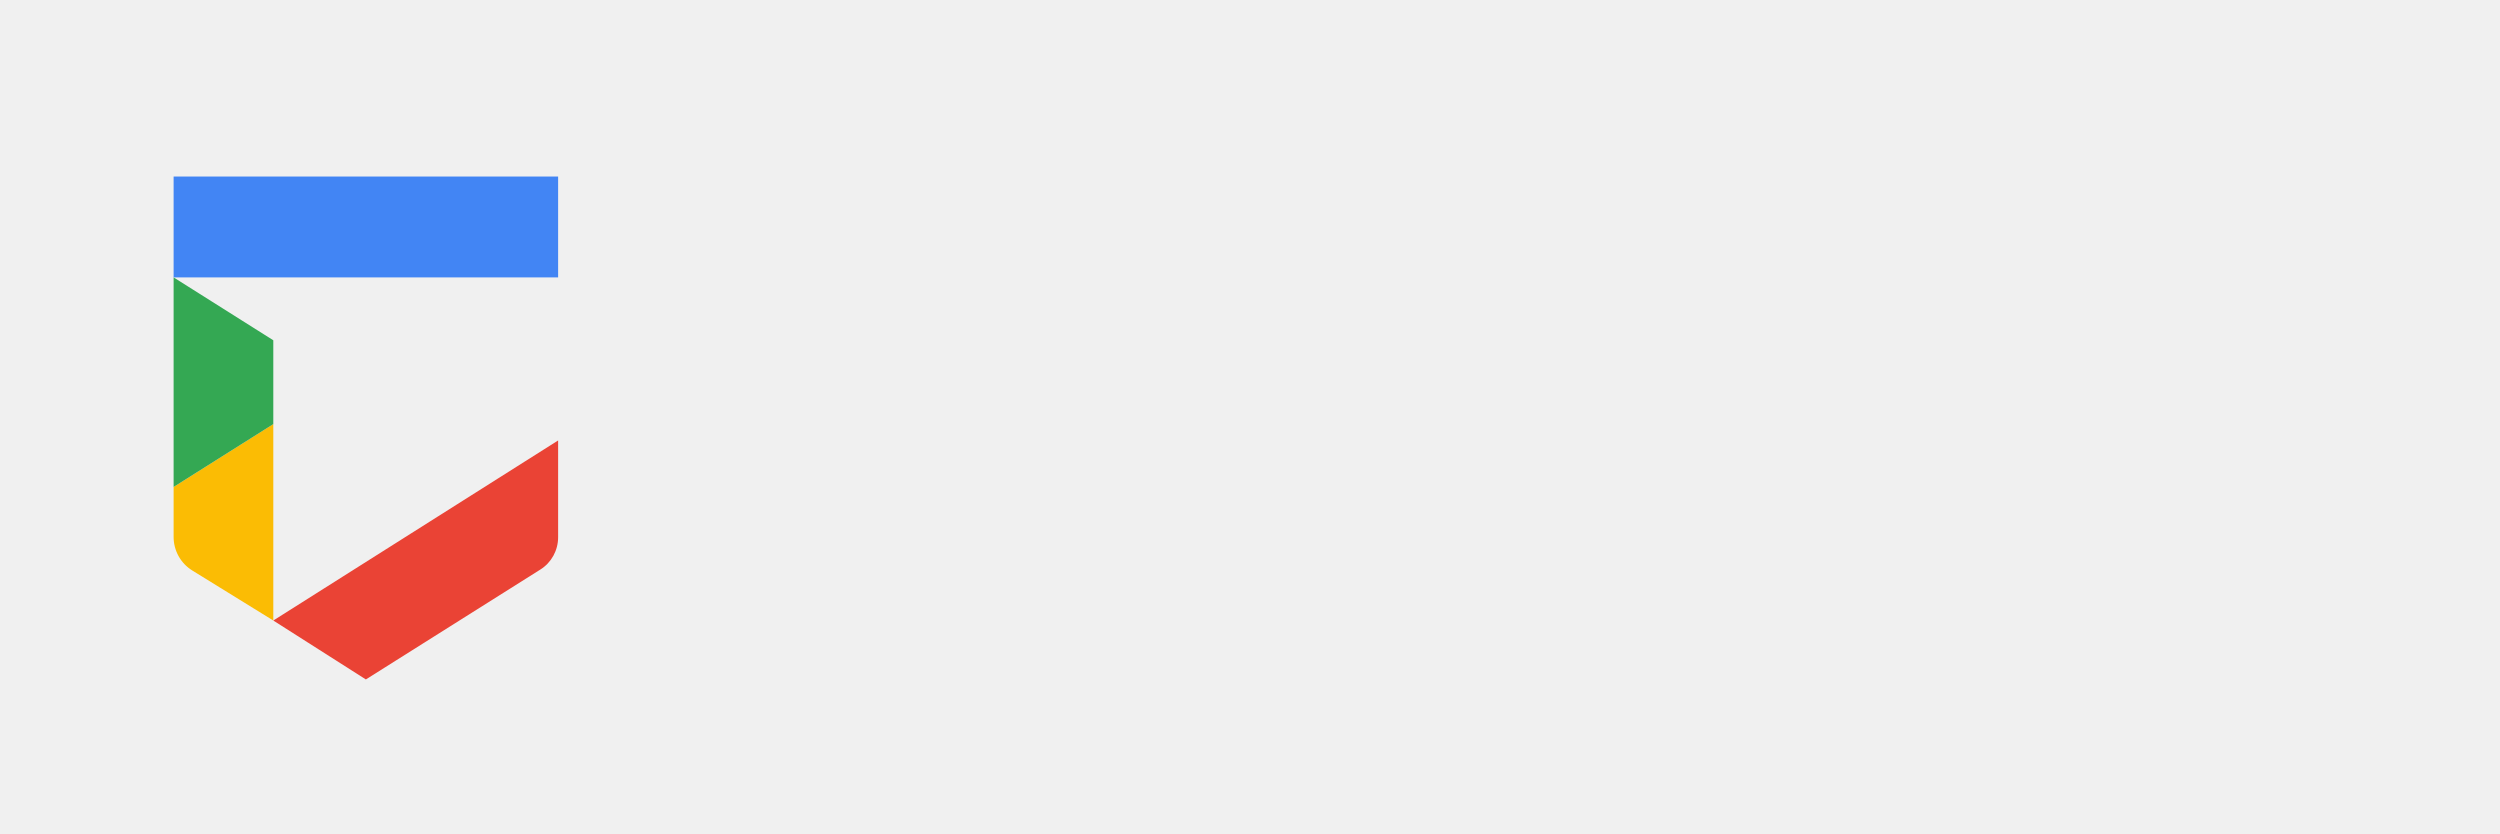
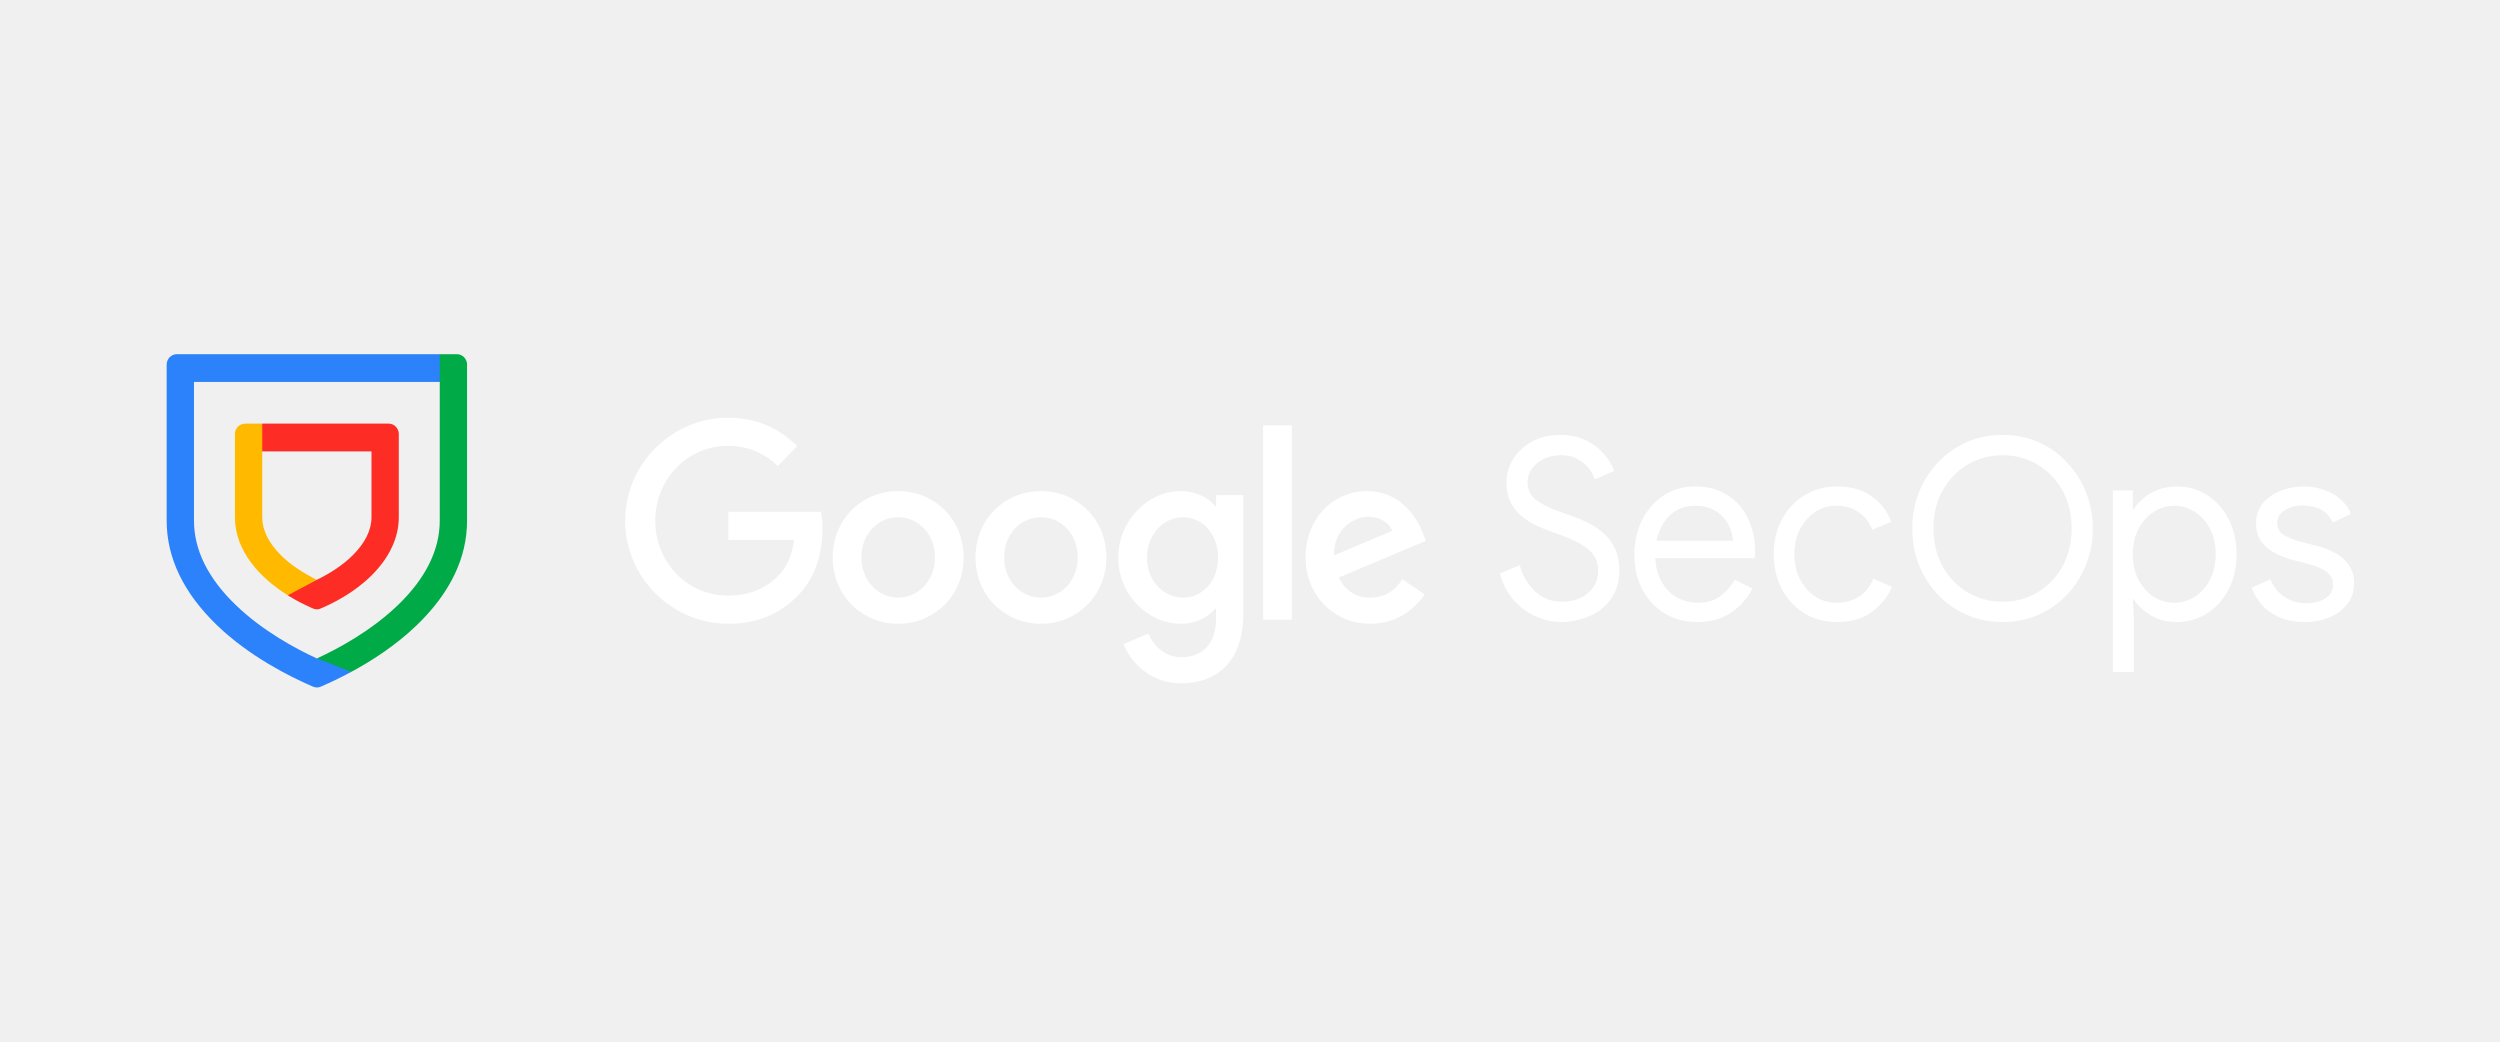
- <svg xmlns="http://www.w3.org/2000/svg" width="72" height="24" viewBox="0 0 72 24" fill="none">
-   <path d="M25.449 15.555C24.256 15.555 23.259 15.154 22.456 14.351C21.661 13.549 21.264 12.548 21.264 11.348C21.264 10.148 21.661 9.15 22.456 8.355C23.251 7.545 24.249 7.14 25.449 7.14C26.664 7.14 27.65 7.579 28.407 8.456L27.665 9.176C27.087 8.479 26.349 8.13 25.449 8.13C24.556 8.13 23.81 8.43 23.21 9.03C22.617 9.623 22.321 10.395 22.321 11.348C22.321 12.3 22.617 13.073 23.21 13.665C23.81 14.265 24.556 14.565 25.449 14.565C26.386 14.565 27.2 14.171 27.89 13.384L28.644 14.115C28.261 14.573 27.792 14.929 27.237 15.184C26.682 15.431 26.086 15.555 25.449 15.555Z" fill="#F0F0F0" />
-   <path d="M29.563 7.32H30.598V9.863L30.553 10.628H30.598C30.756 10.358 30.996 10.133 31.318 9.953C31.648 9.773 31.99 9.683 32.342 9.683C33.017 9.683 33.535 9.878 33.895 10.268C34.262 10.65 34.446 11.198 34.446 11.91V15.375H33.411V12.113C33.411 11.123 32.972 10.628 32.095 10.628C31.675 10.628 31.318 10.804 31.026 11.156C30.741 11.501 30.598 11.906 30.598 12.371V15.375H29.563V7.32Z" fill="#F0F0F0" />
-   <path d="M36.696 15.375H35.661V9.863H36.651V10.763H36.696C36.801 10.47 37.014 10.223 37.337 10.02C37.667 9.81 37.989 9.705 38.304 9.705C38.605 9.705 38.859 9.75 39.069 9.84L38.755 10.841C38.627 10.789 38.425 10.763 38.147 10.763C37.757 10.763 37.416 10.92 37.123 11.235C36.838 11.55 36.696 11.918 36.696 12.338V15.375Z" fill="#F0F0F0" />
-   <path d="M39.092 12.619C39.092 11.771 39.358 11.07 39.891 10.515C40.431 9.96 41.11 9.683 41.927 9.683C42.745 9.683 43.42 9.96 43.952 10.515C44.492 11.07 44.762 11.771 44.762 12.619C44.762 13.474 44.492 14.175 43.952 14.723C43.42 15.278 42.745 15.555 41.927 15.555C41.11 15.555 40.431 15.278 39.891 14.723C39.358 14.168 39.092 13.466 39.092 12.619ZM40.127 12.619C40.127 13.211 40.3 13.691 40.645 14.059C40.99 14.426 41.417 14.61 41.927 14.61C42.437 14.61 42.865 14.426 43.21 14.059C43.555 13.691 43.727 13.211 43.727 12.619C43.727 12.034 43.555 11.558 43.21 11.19C42.857 10.815 42.43 10.628 41.927 10.628C41.425 10.628 40.997 10.815 40.645 11.19C40.3 11.558 40.127 12.034 40.127 12.619Z" fill="#F0F0F0" />
-   <path d="M45.592 9.863H46.582V10.628H46.627C46.785 10.358 47.025 10.133 47.347 9.953C47.677 9.773 48.019 9.683 48.371 9.683C49.046 9.683 49.564 9.878 49.924 10.268C50.291 10.65 50.475 11.198 50.475 11.91V15.375H49.44V11.978C49.417 11.078 48.964 10.628 48.079 10.628C47.666 10.628 47.321 10.796 47.044 11.134C46.766 11.464 46.627 11.861 46.627 12.326V15.375H45.592V9.863Z" fill="#F0F0F0" />
-   <path d="M53.029 7.961C53.029 8.164 52.957 8.336 52.815 8.479C52.672 8.621 52.5 8.693 52.297 8.693C52.095 8.693 51.922 8.621 51.78 8.479C51.637 8.336 51.566 8.164 51.566 7.961C51.566 7.759 51.637 7.586 51.78 7.444C51.922 7.301 52.095 7.23 52.297 7.23C52.5 7.23 52.672 7.301 52.815 7.444C52.957 7.586 53.029 7.759 53.029 7.961ZM52.815 9.863V15.375H51.78V9.863H52.815Z" fill="#F0F0F0" />
-   <path d="M56.627 15.555C55.809 15.555 55.131 15.278 54.591 14.723C54.058 14.153 53.792 13.451 53.792 12.619C53.792 11.771 54.058 11.07 54.591 10.515C55.131 9.96 55.809 9.683 56.627 9.683C57.189 9.683 57.681 9.825 58.101 10.11C58.521 10.388 58.836 10.774 59.046 11.269L58.101 11.663C57.808 10.973 57.294 10.628 56.559 10.628C56.087 10.628 55.678 10.819 55.333 11.201C54.996 11.584 54.827 12.056 54.827 12.619C54.827 13.181 54.996 13.654 55.333 14.036C55.678 14.419 56.087 14.61 56.559 14.61C57.317 14.61 57.849 14.265 58.157 13.575L59.079 13.969C58.877 14.464 58.558 14.854 58.123 15.139C57.696 15.416 57.197 15.555 56.627 15.555Z" fill="#F0F0F0" />
-   <path d="M61.02 7.32V15.375H59.984V7.32H61.02Z" fill="#F0F0F0" />
-   <path d="M64.701 15.555C63.891 15.555 63.223 15.278 62.698 14.723C62.173 14.168 61.911 13.466 61.911 12.619C61.911 11.779 62.166 11.081 62.676 10.526C63.186 9.964 63.838 9.683 64.633 9.683C65.451 9.683 66.1 9.949 66.579 10.481C67.067 11.006 67.311 11.745 67.311 12.698L67.299 12.81H62.968C62.983 13.35 63.163 13.785 63.508 14.115C63.853 14.445 64.266 14.61 64.746 14.61C65.406 14.61 65.923 14.28 66.298 13.62L67.221 14.07C66.973 14.535 66.628 14.899 66.186 15.161C65.751 15.424 65.256 15.555 64.701 15.555ZM63.047 11.955H66.208C66.178 11.573 66.021 11.258 65.736 11.01C65.458 10.755 65.083 10.628 64.611 10.628C64.221 10.628 63.883 10.748 63.598 10.988C63.321 11.228 63.137 11.55 63.047 11.955Z" fill="#F0F0F0" />
-   <g clip-path="url(#clip0_2698_3152)">
-     <path d="M7.871 17.871L16.074 12.685V15.472C16.074 15.85 15.882 16.201 15.565 16.401L10.537 19.568L7.871 17.871Z" fill="#EA4335" />
-     <path d="M16.074 5.085H5V7.99H16.074V5.085Z" fill="#4285F4" />
-     <path d="M5 14.024L7.871 12.213V17.871L5.536 16.429C5.203 16.223 5 15.857 5 15.463V14.024Z" fill="#FBBC04" />
-     <path d="M5 7.989L7.871 9.8V12.214L5 14.024V7.989Z" fill="#34A853" />
-   </g>
-   <defs>
-     <clipPath id="clip0_2698_3152">
-       <rect width="11.25" height="15" fill="white" transform="translate(5 5)" />
-     </clipPath>
-   </defs>
+ <svg xmlns="http://www.w3.org/2000/svg" width="120" height="50" viewBox="0 0 120 50" fill="none">
+   <path d="M34.962 25.916V24.565H39.407C39.453 24.803 39.479 25.087 39.479 25.394C39.479 26.407 39.207 27.661 38.329 28.554C37.476 29.458 36.385 29.941 34.939 29.941C32.26 29.941 30.007 27.721 30.007 24.995C30.007 22.27 32.26 20.05 34.939 20.05C36.421 20.05 37.476 20.641 38.27 21.413L37.334 22.366C36.764 21.823 35.994 21.401 34.939 21.401C32.983 21.401 31.453 23.005 31.453 24.995C31.453 26.986 32.983 28.59 34.939 28.59C36.207 28.59 36.93 28.071 37.393 27.601C37.769 27.218 38.018 26.668 38.114 25.916L34.962 25.916Z" fill="white" />
+   <path d="M46.254 26.757C46.254 28.59 44.843 29.941 43.112 29.941C41.381 29.941 39.97 28.59 39.97 26.757C39.97 24.911 41.381 23.572 43.112 23.572C44.843 23.572 46.254 24.911 46.254 26.757ZM44.878 26.757C44.878 25.611 44.06 24.827 43.112 24.827C42.164 24.827 41.346 25.611 41.346 26.757C41.346 27.89 42.163 28.686 43.112 28.686C44.06 28.686 44.878 27.89 44.878 26.757Z" fill="white" />
+   <path d="M53.107 26.757C53.107 28.59 51.696 29.941 49.965 29.941C48.235 29.941 46.824 28.59 46.824 26.757C46.824 24.911 48.234 23.572 49.965 23.572C51.696 23.572 53.107 24.911 53.107 26.757ZM51.732 26.757C51.732 25.611 50.914 24.827 49.965 24.827C49.017 24.827 48.199 25.611 48.199 26.757C48.199 27.89 49.017 28.686 49.965 28.686C50.914 28.686 51.732 27.89 51.732 26.757Z" fill="white" />
+   <path d="M59.676 23.765V29.483C59.676 31.835 58.313 32.8 56.7 32.8C55.183 32.8 54.27 31.762 53.926 30.918L55.124 30.411C55.337 30.93 55.859 31.545 56.7 31.545C57.732 31.545 58.372 30.894 58.372 29.675V29.217H58.325C58.016 29.603 57.423 29.941 56.677 29.941C55.112 29.941 53.677 28.554 53.677 26.769C53.677 24.971 55.112 23.572 56.677 23.572C57.423 23.572 58.016 23.91 58.325 24.284H58.372V23.765H59.676ZM58.467 26.769C58.467 25.647 57.732 24.827 56.795 24.827C55.847 24.827 55.053 25.647 55.053 26.769C55.053 27.878 55.847 28.686 56.795 28.686C57.732 28.686 58.467 27.878 58.467 26.769Z" fill="white" />
+   <path d="M62.005 20.419V29.748H60.63V20.419H62.005Z" fill="white" />
+   <path d="M67.316 27.806L68.383 28.53C68.039 29.048 67.209 29.941 65.775 29.941C63.996 29.941 62.669 28.542 62.669 26.757C62.669 24.863 64.008 23.572 65.621 23.572C67.245 23.572 68.039 24.887 68.3 25.599L68.442 25.96L64.257 27.721C64.577 28.361 65.075 28.686 65.775 28.686C66.474 28.686 66.96 28.337 67.316 27.806ZM64.032 26.66L66.83 25.478C66.676 25.08 66.213 24.803 65.668 24.803C64.968 24.803 63.996 25.43 64.032 26.66L64.032 26.66Z" fill="white" />
+   <path d="M11.315 29.04C9.985 27.758 9.311 26.396 9.311 24.993V18.333H21.108L21.631 17.682L21.108 17H8.492C8.22 17 8 17.224 8 17.5V24.993C8 26.777 8.812 28.464 10.413 30.008C11.987 31.526 13.932 32.482 14.951 32.928L15.015 32.956C15.077 32.983 15.144 33 15.21 33C15.276 33 15.341 32.984 15.404 32.956L15.469 32.928C15.833 32.769 16.316 32.544 16.857 32.252C16.618 31.962 16.4 31.648 16.4 31.648C16.4 31.648 15.211 31.606 15.21 31.605C14.226 31.154 12.619 30.298 11.315 29.04Z" fill="#2B82FB" />
+   <path d="M21.928 17H21.108V24.993C21.108 26.396 20.434 27.758 19.105 29.04C17.8 30.298 16.193 31.154 15.21 31.605C15.212 31.606 15.95 31.885 16.857 32.252C17.831 31.727 18.995 30.983 20.006 30.008C21.608 28.464 22.419 26.777 22.419 24.993V17.5C22.419 17.224 22.199 17 21.928 17Z" fill="#00AB47" />
+   <path d="M13.813 28.575L14.883 28.508L15.21 27.831C14.558 27.513 13.944 27.109 13.495 26.662C12.893 26.063 12.588 25.447 12.588 24.833V21.667L12.994 20.998L12.588 20.334H11.769C11.497 20.334 11.277 20.558 11.277 20.834V24.833C11.277 26.43 12.449 27.719 13.813 28.575H13.813Z" fill="#FFBA00" />
+   <path d="M17.831 21.667V24.831C17.831 25.445 17.526 26.061 16.924 26.661C16.475 27.108 15.861 27.513 15.21 27.831L13.813 28.575C14.185 28.808 14.57 29.009 14.951 29.175L15.015 29.204C15.078 29.231 15.143 29.25 15.21 29.25C15.275 29.25 15.342 29.231 15.404 29.204L15.469 29.175C15.991 28.947 16.994 28.458 17.841 27.614C18.692 26.766 19.142 25.803 19.142 24.831V20.833C19.142 20.557 18.922 20.333 18.651 20.333H12.588V21.667H17.831L17.831 21.667Z" fill="#FD2C25" />
+   <path d="M110.616 29.856C110.168 29.856 109.77 29.784 109.424 29.64C109.086 29.488 108.803 29.288 108.574 29.04C108.354 28.784 108.189 28.508 108.079 28.212L108.976 27.804C109.133 28.172 109.361 28.456 109.66 28.656C109.959 28.856 110.301 28.956 110.687 28.956C111.057 28.956 111.364 28.88 111.607 28.728C111.859 28.576 111.985 28.352 111.985 28.056C111.985 27.872 111.934 27.72 111.832 27.599C111.729 27.471 111.58 27.363 111.383 27.275C111.187 27.187 110.947 27.107 110.663 27.035L109.932 26.843C109.648 26.763 109.381 26.651 109.129 26.507C108.877 26.363 108.673 26.179 108.515 25.955C108.366 25.723 108.291 25.443 108.291 25.115C108.291 24.747 108.397 24.43 108.61 24.166C108.822 23.902 109.102 23.702 109.448 23.566C109.794 23.422 110.164 23.35 110.557 23.35C110.903 23.35 111.226 23.402 111.525 23.506C111.832 23.602 112.099 23.75 112.327 23.95C112.555 24.142 112.729 24.383 112.847 24.671L111.973 25.079C111.824 24.775 111.623 24.562 111.371 24.442C111.12 24.322 110.84 24.262 110.533 24.262C110.203 24.262 109.916 24.338 109.672 24.491C109.428 24.635 109.306 24.835 109.306 25.091C109.306 25.347 109.404 25.539 109.601 25.667C109.806 25.795 110.054 25.899 110.345 25.979L111.218 26.207C111.808 26.359 112.253 26.587 112.552 26.891C112.851 27.187 113 27.552 113 27.984C113 28.368 112.894 28.7 112.681 28.98C112.469 29.26 112.182 29.476 111.82 29.628C111.458 29.78 111.057 29.856 110.616 29.856Z" fill="white" />
+   <path d="M101.419 32.257V23.542H102.375V24.454H102.422C102.532 24.262 102.686 24.082 102.882 23.914C103.087 23.746 103.323 23.61 103.59 23.506C103.858 23.402 104.153 23.35 104.475 23.35C105.026 23.35 105.518 23.49 105.951 23.77C106.383 24.05 106.726 24.434 106.977 24.923C107.229 25.411 107.355 25.971 107.355 26.603C107.355 27.235 107.229 27.796 106.977 28.284C106.726 28.772 106.383 29.156 105.951 29.436C105.518 29.716 105.026 29.856 104.475 29.856C103.996 29.856 103.575 29.744 103.213 29.52C102.851 29.296 102.587 29.044 102.422 28.764H102.375L102.422 29.604V32.257H101.419ZM104.369 28.932C104.715 28.932 105.038 28.84 105.337 28.656C105.644 28.464 105.888 28.192 106.069 27.84C106.257 27.488 106.352 27.075 106.352 26.603C106.352 26.123 106.257 25.711 106.069 25.367C105.888 25.015 105.644 24.747 105.337 24.562C105.038 24.37 104.715 24.274 104.369 24.274C104.023 24.274 103.697 24.37 103.39 24.562C103.091 24.747 102.847 25.015 102.658 25.367C102.469 25.711 102.375 26.123 102.375 26.603C102.375 27.083 102.469 27.5 102.658 27.852C102.847 28.196 103.091 28.464 103.39 28.656C103.697 28.84 104.023 28.932 104.369 28.932Z" fill="white" />
+   <path d="M96.123 29.856C95.501 29.856 94.927 29.74 94.4 29.508C93.873 29.276 93.412 28.956 93.019 28.548C92.634 28.132 92.331 27.656 92.11 27.119C91.898 26.575 91.792 25.991 91.792 25.367C91.792 24.743 91.898 24.162 92.11 23.626C92.331 23.082 92.634 22.606 93.019 22.198C93.412 21.782 93.873 21.457 94.4 21.225C94.927 20.993 95.501 20.877 96.123 20.877C96.745 20.877 97.319 20.993 97.846 21.225C98.373 21.457 98.829 21.782 99.215 22.198C99.608 22.606 99.911 23.082 100.124 23.626C100.344 24.162 100.454 24.743 100.454 25.367C100.454 25.991 100.344 26.575 100.124 27.119C99.911 27.656 99.608 28.132 99.215 28.548C98.829 28.956 98.373 29.276 97.846 29.508C97.319 29.74 96.745 29.856 96.123 29.856ZM96.123 28.884C96.737 28.884 97.291 28.736 97.787 28.44C98.29 28.144 98.692 27.732 98.991 27.203C99.29 26.667 99.439 26.055 99.439 25.367C99.439 24.671 99.29 24.058 98.991 23.53C98.692 23.002 98.29 22.59 97.787 22.294C97.291 21.998 96.737 21.85 96.123 21.85C95.517 21.85 94.962 21.998 94.459 22.294C93.955 22.59 93.554 23.002 93.255 23.53C92.956 24.058 92.807 24.671 92.807 25.367C92.807 26.055 92.956 26.667 93.255 27.203C93.554 27.732 93.955 28.144 94.459 28.44C94.962 28.736 95.517 28.884 96.123 28.884Z" fill="white" />
+   <path d="M88.184 29.856C87.594 29.856 87.067 29.716 86.603 29.436C86.146 29.148 85.788 28.76 85.529 28.272C85.269 27.776 85.139 27.219 85.139 26.603C85.139 25.979 85.269 25.423 85.529 24.935C85.788 24.447 86.146 24.062 86.603 23.782C87.067 23.494 87.594 23.35 88.184 23.35C88.861 23.35 89.415 23.51 89.848 23.83C90.289 24.142 90.6 24.547 90.781 25.043L89.872 25.427C89.722 25.051 89.498 24.767 89.199 24.575C88.908 24.375 88.554 24.274 88.137 24.274C87.783 24.274 87.452 24.37 87.146 24.562C86.847 24.755 86.603 25.027 86.414 25.379C86.225 25.723 86.131 26.131 86.131 26.603C86.131 27.067 86.225 27.476 86.414 27.828C86.603 28.18 86.847 28.452 87.146 28.644C87.452 28.836 87.783 28.932 88.137 28.932C88.562 28.932 88.928 28.832 89.234 28.632C89.541 28.432 89.769 28.148 89.919 27.78L90.816 28.164C90.619 28.636 90.3 29.036 89.86 29.364C89.419 29.692 88.861 29.856 88.184 29.856Z" fill="white" />
+   <path d="M81.448 29.856C80.866 29.856 80.347 29.716 79.89 29.436C79.442 29.156 79.088 28.772 78.828 28.284C78.576 27.796 78.45 27.239 78.45 26.615C78.45 26.031 78.569 25.491 78.805 24.995C79.048 24.498 79.387 24.102 79.819 23.806C80.26 23.502 80.775 23.35 81.365 23.35C81.963 23.35 82.475 23.486 82.9 23.758C83.332 24.022 83.663 24.39 83.891 24.863C84.127 25.335 84.245 25.875 84.245 26.483C84.245 26.539 84.241 26.595 84.233 26.651C84.233 26.707 84.229 26.755 84.221 26.795H79.454C79.477 27.235 79.576 27.608 79.749 27.912C79.945 28.256 80.197 28.512 80.504 28.68C80.819 28.848 81.145 28.932 81.483 28.932C81.924 28.932 82.286 28.828 82.569 28.62C82.86 28.404 83.092 28.14 83.265 27.828L84.115 28.248C83.879 28.712 83.541 29.096 83.1 29.4C82.66 29.704 82.109 29.856 81.448 29.856ZM79.513 25.955H83.183C83.175 25.787 83.136 25.607 83.065 25.415C83.002 25.215 82.896 25.031 82.746 24.863C82.605 24.687 82.42 24.547 82.192 24.442C81.971 24.331 81.696 24.274 81.365 24.274C80.972 24.274 80.63 24.378 80.339 24.587C80.055 24.787 79.839 25.063 79.69 25.415C79.611 25.583 79.552 25.763 79.513 25.955Z" fill="white" />
+   <path d="M74.942 29.856C74.533 29.856 74.128 29.768 73.727 29.592C73.325 29.416 72.971 29.156 72.664 28.812C72.358 28.468 72.133 28.04 71.992 27.527L72.948 27.131C73.081 27.628 73.325 28.044 73.679 28.38C74.033 28.716 74.462 28.884 74.966 28.884C75.28 28.884 75.568 28.828 75.827 28.716C76.095 28.596 76.307 28.424 76.465 28.2C76.63 27.976 76.712 27.704 76.712 27.384C76.712 27.095 76.641 26.851 76.5 26.651C76.366 26.451 76.162 26.275 75.886 26.123C75.611 25.963 75.273 25.811 74.871 25.667L74.34 25.475C74.104 25.387 73.864 25.283 73.62 25.163C73.384 25.035 73.164 24.883 72.96 24.707C72.763 24.523 72.605 24.306 72.487 24.058C72.369 23.802 72.31 23.502 72.31 23.158C72.31 22.742 72.421 22.362 72.641 22.018C72.861 21.674 73.164 21.398 73.549 21.189C73.935 20.981 74.38 20.877 74.883 20.877C75.41 20.877 75.851 20.977 76.205 21.177C76.567 21.369 76.85 21.602 77.055 21.874C77.267 22.138 77.409 22.382 77.479 22.606L76.547 23.014C76.5 22.846 76.409 22.674 76.276 22.498C76.142 22.314 75.961 22.162 75.733 22.042C75.513 21.914 75.233 21.85 74.895 21.85C74.62 21.85 74.36 21.906 74.116 22.018C73.88 22.13 73.687 22.286 73.538 22.486C73.396 22.678 73.325 22.902 73.325 23.158C73.325 23.518 73.467 23.802 73.75 24.01C74.033 24.218 74.415 24.407 74.895 24.575L75.45 24.767C75.701 24.855 75.957 24.963 76.217 25.091C76.484 25.219 76.732 25.383 76.96 25.583C77.188 25.783 77.373 26.031 77.515 26.327C77.656 26.615 77.727 26.963 77.727 27.372C77.727 27.812 77.641 28.192 77.468 28.512C77.302 28.824 77.082 29.08 76.807 29.28C76.531 29.48 76.228 29.624 75.898 29.712C75.576 29.808 75.257 29.856 74.942 29.856Z" fill="white" />
</svg>
